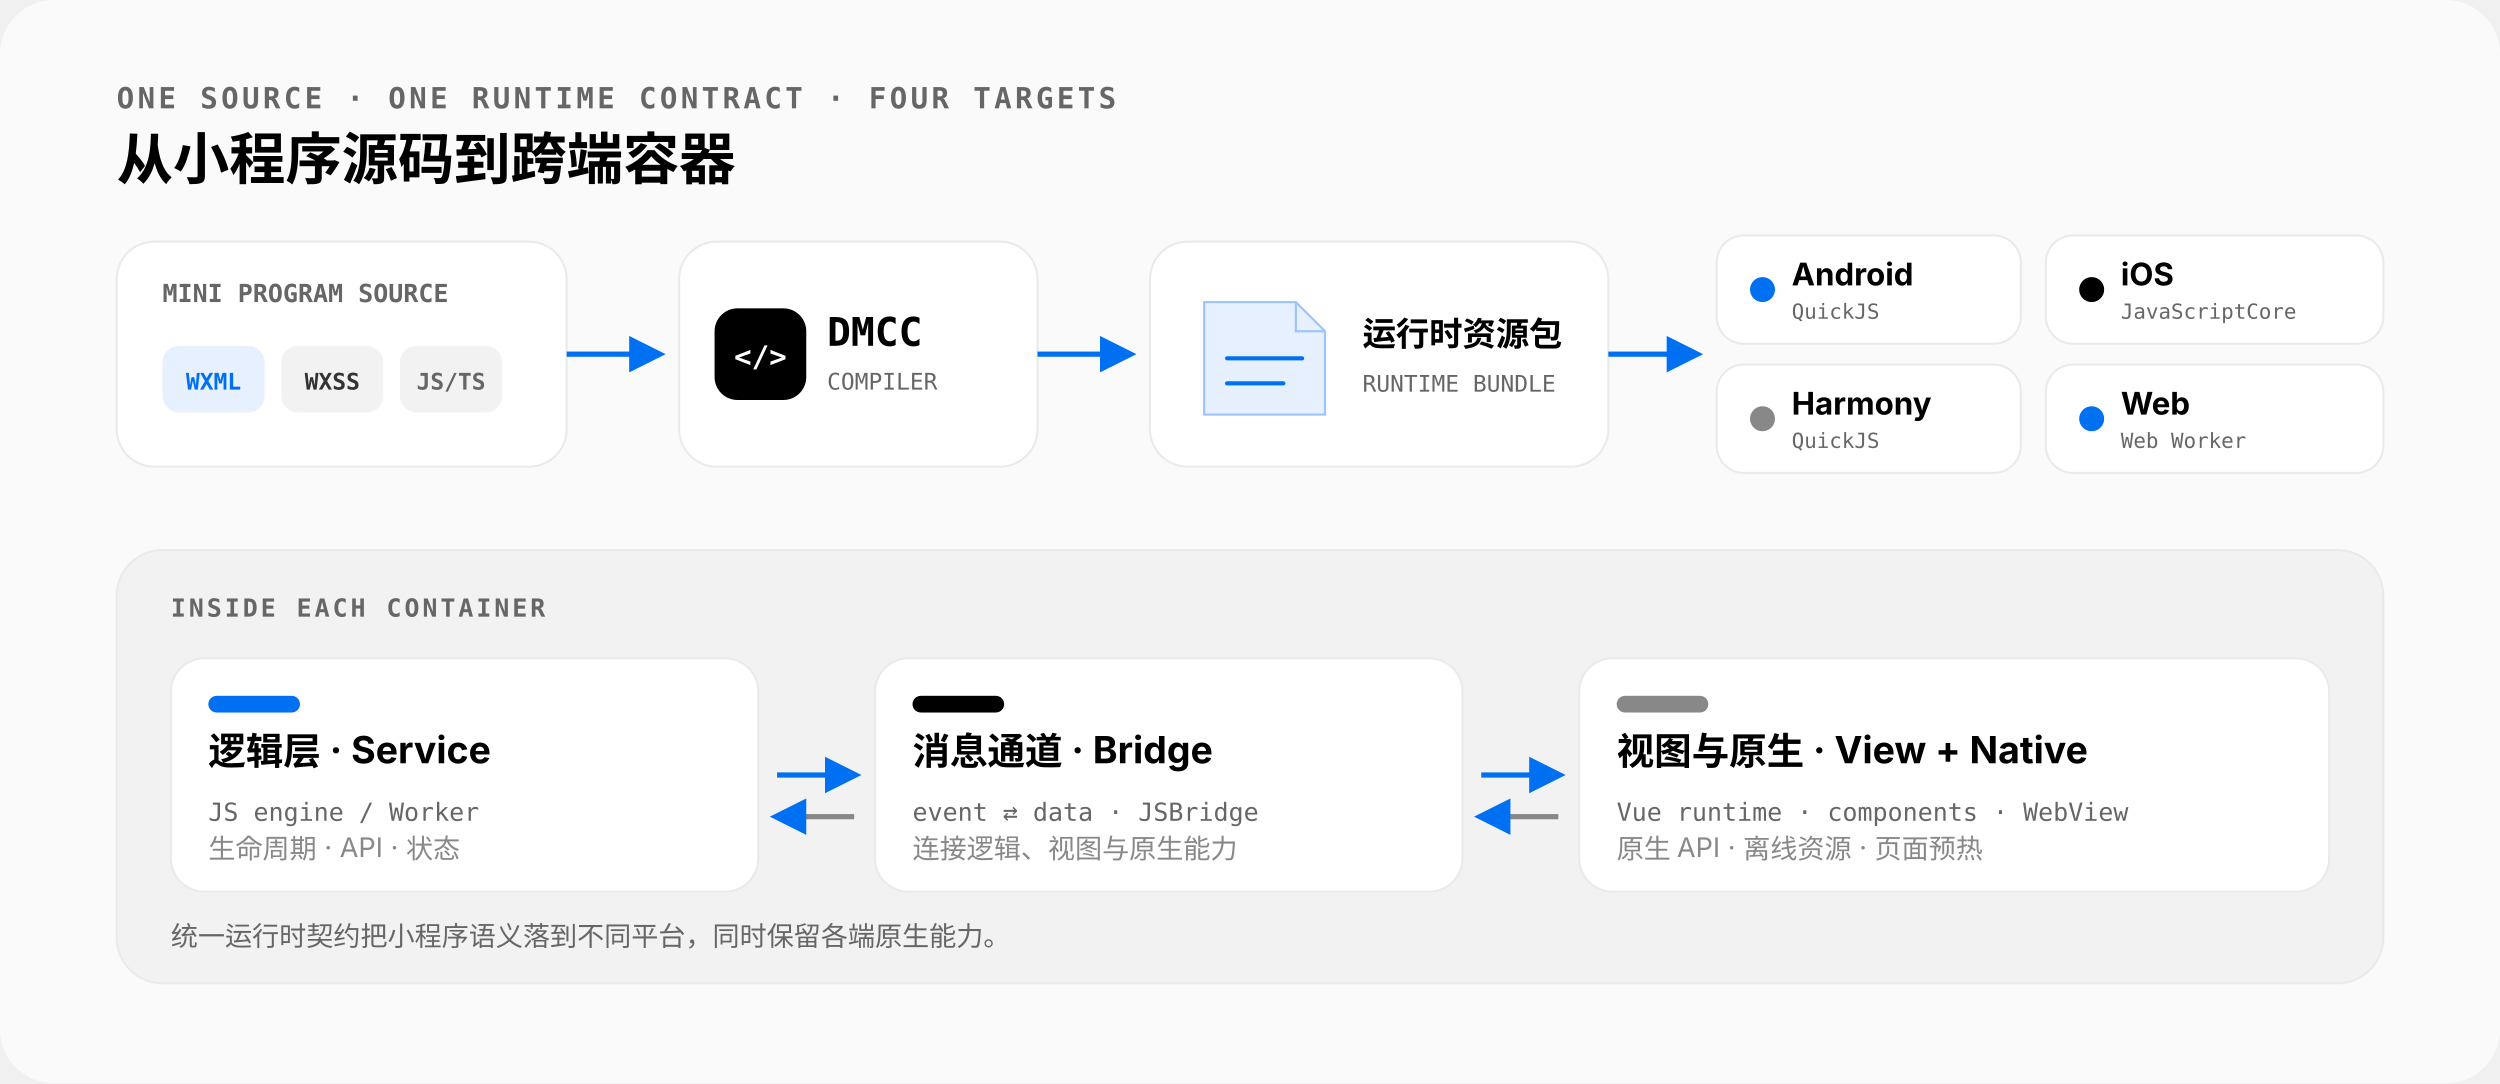
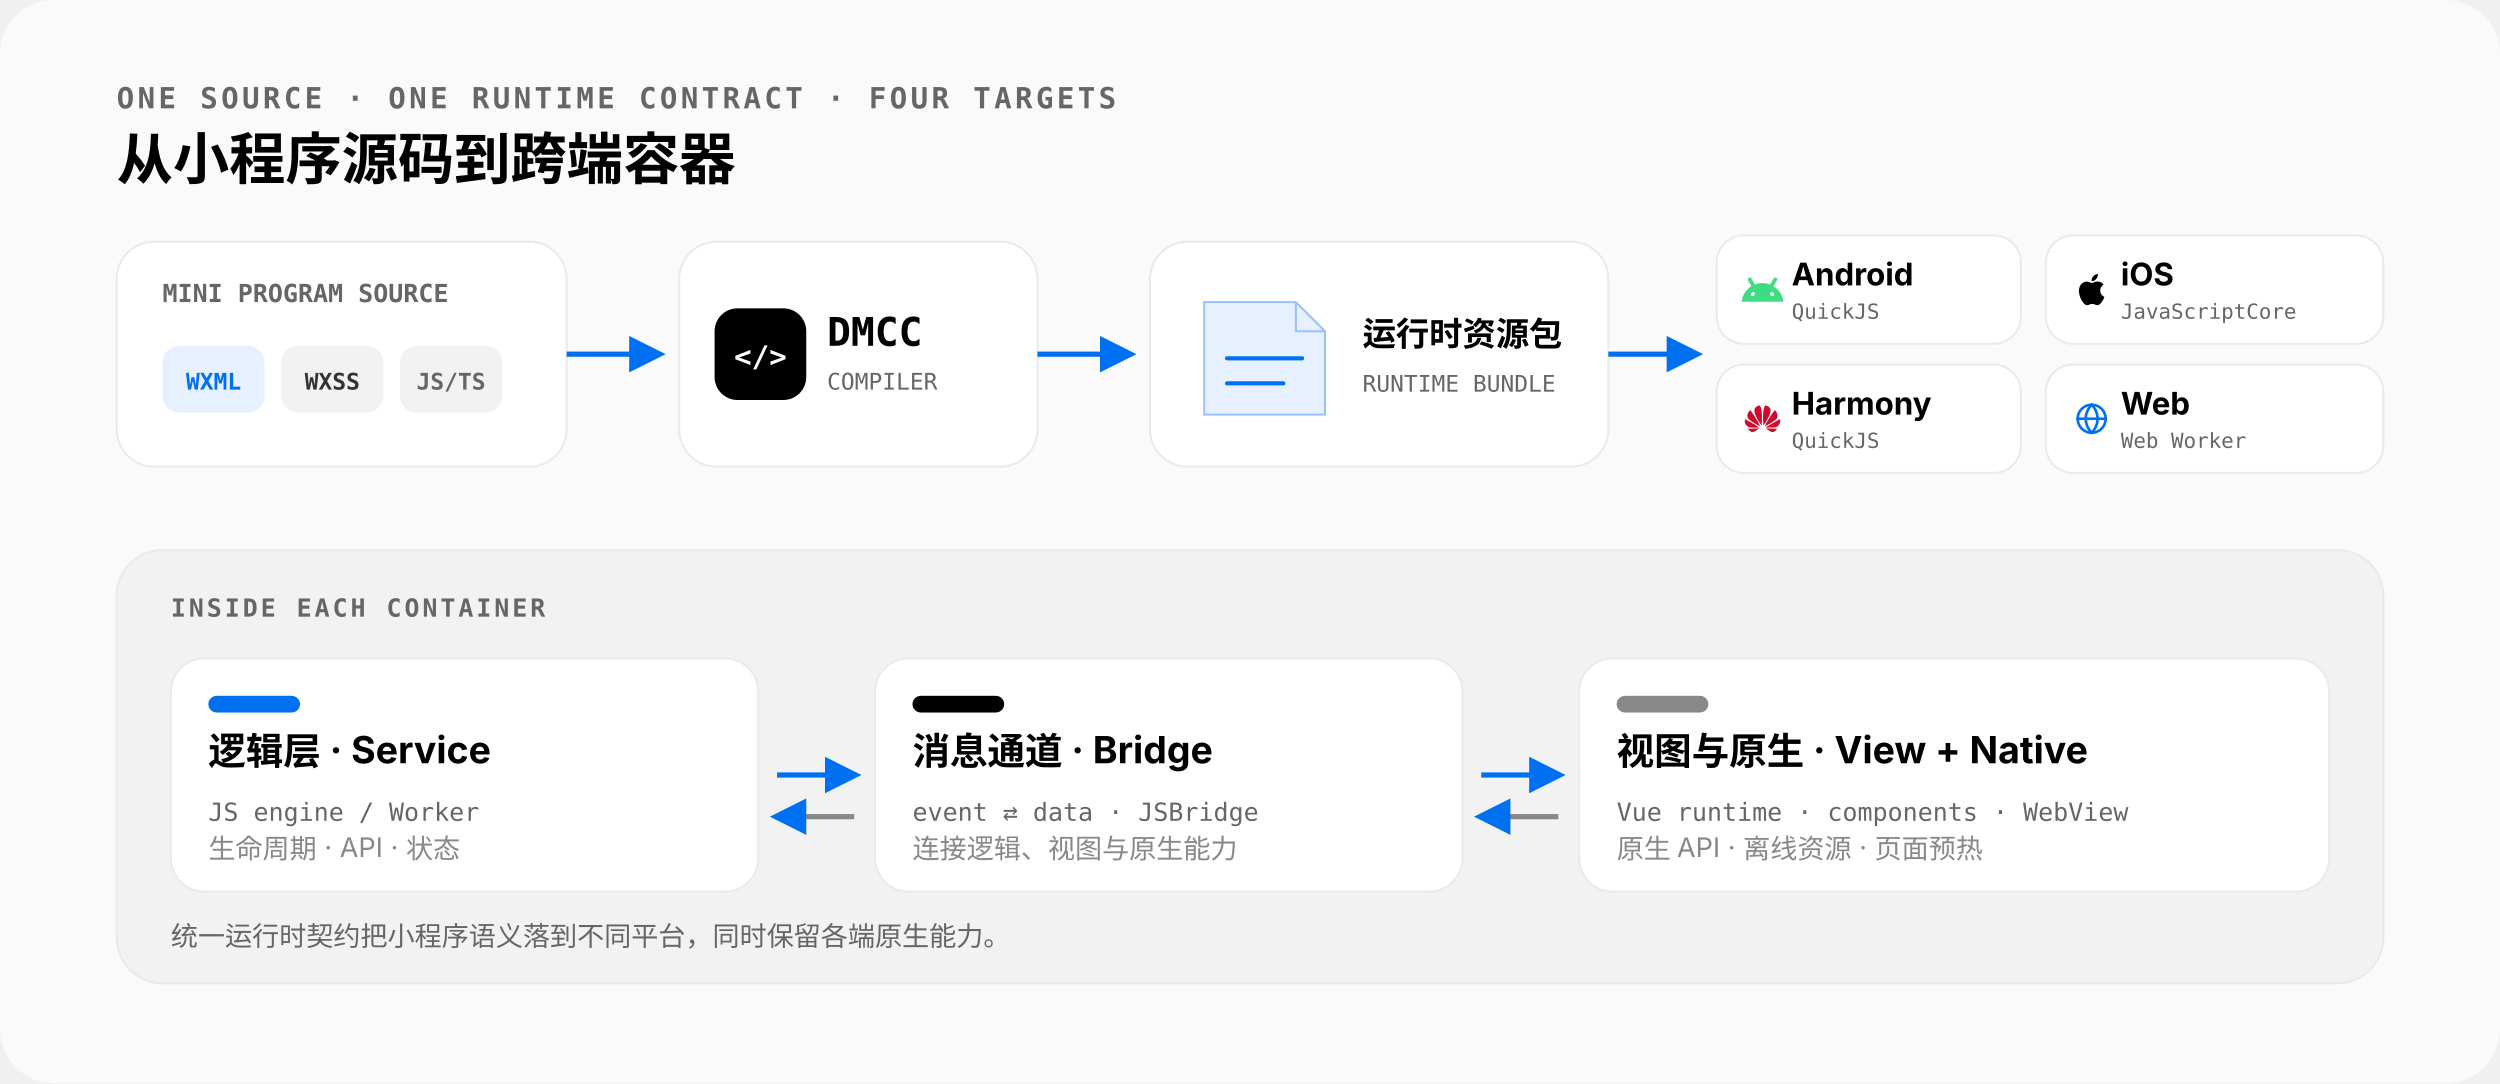
<svg xmlns="http://www.w3.org/2000/svg" width="1200" height="520" viewBox="0 0 1200 520" role="img" aria-labelledby="title desc">
  <style>
    @media (prefers-reduced-motion: no-preference) {
      .animated-arrow {
        stroke-dasharray: 5 5;
        animation: arrow-flow 0.75s linear infinite;
      }
      .meteor {
        animation: meteor-fall 8s linear infinite;
        will-change: transform, opacity;
      }
      .meteor-two { animation-delay: 2.7s; }
      .meteor-three { animation-delay: 5.4s; }
    }
    .meteor { opacity: 0; }
    @keyframes arrow-flow {
      to { stroke-dashoffset: -10; }
    }
    @keyframes meteor-fall {
      0%, 5% { opacity: 0; transform: translate(90px, -90px); }
      8% { opacity: 0.72; }
      30% { opacity: 0.72; transform: translate(-250px, 250px); }
      34%, 100% { opacity: 0; transform: translate(-310px, 310px); }
    }
  </style>
  <defs>
    <linearGradient id="flow" x1="0" y1="0" x2="1" y2="0">
      <stop offset="0" stop-color="#0070F3" />
      <stop offset="1" stop-color="#0070F3" />
    </linearGradient>
    <marker id="arrow" viewBox="0 0 10 10" refX="8" refY="5" markerWidth="7" markerHeight="7" orient="auto-start-reverse">
      <path d="M 0 0 L 10 5 L 0 10 z" fill="#0070F3" />
    </marker>
    <linearGradient id="meteor-trail" x1="64" y1="0" x2="0" y2="64" gradientUnits="userSpaceOnUse">
      <stop offset="0" stop-color="#4AAEFF" stop-opacity="0" />
      <stop offset="0.68" stop-color="#4AAEFF" stop-opacity="0.22" />
      <stop offset="0.9" stop-color="#86CEFF" stop-opacity="0.58" />
      <stop offset="1" stop-color="#DDF4FF" stop-opacity="0.92" />
    </linearGradient>
    <clipPath id="meteor-clip">
      <rect width="1200" height="520" rx="26" />
    </clipPath>
+     <symbol id="brand-android" viewBox="0 0 24 24">
+       <path fill="#3DDC84" d="M18.439 5.559c-.675 1.166-1.352 2.332-2.027 3.498-.037-.015-.074-.029-.111-.043-1.825-.696-3.484-.8-4.42-.787-1.855.018-3.354.464-4.26.82-.084-.149-1.753-3.021-2.022-3.486a1.145 1.145 0 0 0-.141-.191c-.331-.364-.905-.486-1.379-.203-.475.282-.714.936-.389 1.502 1.947 3.37-.097-.216 1.947 3.359.017.031-.495.264-1.393 1.018C2.899 12.176.452 14.772 0 18.99h24c-.119-1.111-.369-2.099-.746-3.068-.744-1.912-1.843-3.293-2.74-4.184a12.105 12.105 0 0 0-2.131-1.688c.659-1.122 1.312-2.256 1.965-3.385.208-.361.189-.796-.008-1.119a1.1 1.1 0 0 0-.852-.533c-.522-.054-.939.313-1.049.545zm-.039 8.461c.394.593.324 1.331-.156 1.65-.48.32-1.188.099-1.582-.494-.394-.593-.324-1.331.156-1.65.473-.315 1.181-.109 1.582.494zM7.207 13.527c.48.32.551 1.058.156 1.65-.394.593-1.104.814-1.584.494-.48-.32-.55-1.058-.156-1.65.401-.602 1.109-.811 1.584-.494z" />
+     </symbol>
+     <symbol id="brand-apple" viewBox="0 0 24 24">
+       <path fill="#000000" d="M12.152 6.896c-.948 0-2.415-1.078-3.96-1.04-2.04.027-3.91 1.183-4.961 3.014-2.117 3.675-.546 9.103 1.519 12.09 1.013 1.454 2.208 3.09 3.792 3.039 1.52-.065 2.09-.987 3.935-.987 1.831 0 2.35.987 3.96.948 1.637-.026 2.676-1.48 3.676-2.948 1.156-1.688 1.636-3.325 1.662-3.415-.039-.013-3.182-1.221-3.22-4.857-.026-3.04 2.48-4.494 2.597-4.559-1.429-2.09-3.623-2.324-4.39-2.376-2-.156-3.675 1.09-4.61 1.09zM15.53 3.83c.843-1.012 1.4-2.427 1.245-3.83-1.207.052-2.662.805-3.532 1.818-.78.896-1.454 2.338-1.273 3.714 1.338.104 2.715-.688 3.559-1.701" />
+     </symbol>
+     <symbol id="brand-harmony" viewBox="0 0 24 24">
+       <path fill="#CF0A2C" d="M3.67 6.14S1.82 7.91 1.72 9.78v.35c.08 1.51 1.22 2.4 1.22 2.4 1.83 1.79 6.26 4.04 7.3 4.55 0 0 .06.03.1-.01l.02-.04v-.04C7.52 10.8 3.67 6.14 3.67 6.14zM9.65 18.6c-.02-.08-.1-.08-.1-.08l-7.38.26c.8 1.43 2.15 2.53 3.56 2.2.96-.25 3.16-1.78 3.88-2.3.06-.05.04-.09.04-.09zm.08-.78C6.49 15.63.21 12.28.21 12.28c-.15.46-.2.9-.21 1.3v.07c0 1.07.4 1.82.4 1.82.8 1.69 2.34 2.2 2.34 2.2.7.3 1.4.31 1.4.31.12.02 4.4 0 5.54 0 .05 0 .08-.05.08-.05v-.06c0-.03-.03-.05-.03-.05zM9.06 3.19a3.42 3.42 0 00-2.57 3.15v.41c.03.6.16 1.05.16 1.05.66 2.9 3.86 7.65 4.55 8.65.05.05.1.03.1.03a.1.1 0 00.06-.1c1.06-10.6-1.11-13.42-1.11-13.42-.32.02-1.19.23-1.19.23zm8.299 2.27s-.49-1.8-2.44-2.28c0 0-.57-.14-1.17-.22 0 0-2.18 2.81-1.12 13.43.01.07.06.08.06.08.07.03.1-.03.1-.03.72-1.03 3.9-5.76 4.55-8.64 0 0 .36-1.4.02-2.34zm-2.92 13.07s-.07 0-.09.05c0 0-.01.07.03.1.7.51 2.85 2 3.88 2.3 0 0 .16.05.43.06h.14c.69-.02 1.9-.37 3-2.26l-7.4-.25zm7.83-8.41c.14-2.06-1.94-3.97-1.94-3.98 0 0-3.85 4.66-6.67 10.8 0 0-.03.08.02.13l.04.01h.06c1.06-.53 5.46-2.77 7.28-4.54 0 0 1.15-.93 1.21-2.42zm1.52 2.14s-6.28 3.37-9.52 5.55c0 0-.05.04-.03.11 0 0 .03.06.07.06 1.16 0 5.56 0 5.67-.02 0 0 .57-.02 1.27-.29 0 0 1.56-.5 2.37-2.27 0 0 .73-1.45.17-3.14z" />
+     </symbol>
+     <symbol id="brand-web" viewBox="0 0 24 24">
+       <circle cx="12" cy="12" r="9.5" fill="none" stroke="#0070F3" stroke-width="1.8" />
+       <path d="M2.5 12h19M12 2.5c2.6 2.7 4 6 4 9.5s-1.4 6.8-4 9.5c-2.6-2.7-4-6-4-9.5s1.4-6.8 4-9.5Z" fill="none" stroke="#0070F3" stroke-width="1.8" stroke-linecap="round" />
+     </symbol>
  </defs>
  <rect width="1200" height="520" rx="26" fill="#FAFAFA" />
  <g id="meteor-shower" clip-path="url(#meteor-clip)" aria-hidden="true">
    <g class="meteor meteor-one">
      <g transform="translate(1110 4)">
        <path d="M64 0 L0 64" fill="none" stroke="url(#meteor-trail)" stroke-width="3" stroke-linecap="round" />
        <circle cx="0" cy="64" r="5" fill="#9EDCFF" fill-opacity="0.18" />
        <circle cx="0" cy="64" r="2.6" fill="#FFF6DE" stroke="#72C7FF" stroke-width="1.2" />
      </g>
    </g>
    <g class="meteor meteor-two">
      <g transform="translate(900 -24) scale(0.72)">
        <path d="M64 0 L0 64" fill="none" stroke="url(#meteor-trail)" stroke-width="3" stroke-linecap="round" />
        <circle cx="0" cy="64" r="5" fill="#9EDCFF" fill-opacity="0.18" />
        <circle cx="0" cy="64" r="2.6" fill="#FFF6DE" stroke="#72C7FF" stroke-width="1.2" />
      </g>
    </g>
    <g class="meteor meteor-three">
      <g transform="translate(1180 176) scale(0.58)">
        <path d="M64 0 L0 64" fill="none" stroke="url(#meteor-trail)" stroke-width="3" stroke-linecap="round" />
        <circle cx="0" cy="64" r="5" fill="#9EDCFF" fill-opacity="0.18" />
        <circle cx="0" cy="64" r="2.6" fill="#FFF6DE" stroke="#72C7FF" stroke-width="1.2" />
      </g>
    </g>
  </g>
  <text x="56" y="52" fill="#666666" font-family="ui-monospace, SFMono-Regular, Menlo, monospace" font-size="14" font-weight="700" letter-spacing="1.6">ONE SOURCE · ONE RUNTIME CONTRACT · FOUR TARGETS</text>
  <text x="56" y="86" fill="#000000" font-family="-apple-system, BlinkMacSystemFont, 'Segoe UI', 'PingFang SC', sans-serif" font-size="27" font-weight="750">从小程序源码到跨端容器</text>
  <g id="compile-flow">
    <rect x="56" y="116" width="216" height="108" rx="18" fill="#FFFFFF" stroke="#EAEAEA" />
    <text x="78" y="145" fill="#666666" font-family="ui-monospace, SFMono-Regular, Menlo, monospace" font-size="12" font-weight="700">MINI PROGRAM SOURCE</text>
    <g transform="translate(78 166)">
      <rect width="49" height="32" rx="8" fill="#E6F0FF" />
      <rect x="57" width="49" height="32" rx="8" fill="#F2F2F2" />
      <rect x="114" width="49" height="32" rx="8" fill="#F2F2F2" />
      <text x="24.5" y="21" text-anchor="middle" fill="#0070F3" font-family="ui-monospace, SFMono-Regular, Menlo, monospace" font-size="11" font-weight="700">WXML</text>
      <text x="81.5" y="21" text-anchor="middle" fill="#333333" font-family="ui-monospace, SFMono-Regular, Menlo, monospace" font-size="11" font-weight="700">WXSS</text>
      <text x="138.5" y="21" text-anchor="middle" fill="#666666" font-family="ui-monospace, SFMono-Regular, Menlo, monospace" font-size="11" font-weight="700">JS/TS</text>
    </g>
    <path class="animated-arrow" d="M272 170 H316" fill="none" stroke="#0070F3" stroke-width="2.5" marker-end="url(#arrow)" />
    <rect x="326" y="116" width="172" height="108" rx="18" fill="#FFFFFF" stroke="#EAEAEA" />
    <rect x="343" y="148" width="44" height="44" rx="11" fill="#000000" />
    <text x="365" y="176" text-anchor="middle" fill="#FFFFFF" font-family="ui-monospace, SFMono-Regular, Menlo, monospace" font-size="14" font-weight="800">&lt;/&gt;</text>
    <text x="397" y="166" fill="#000000" font-family="ui-monospace, SFMono-Regular, Menlo, monospace" font-size="19" font-weight="800">DMCC</text>
    <text x="397" y="187" fill="#666666" font-family="ui-monospace, SFMono-Regular, Menlo, monospace" font-size="11">COMPILER</text>
    <path class="animated-arrow" d="M498 170 H542" fill="none" stroke="#0070F3" stroke-width="2.5" marker-end="url(#arrow)" />
    <rect id="runtime-bundle-card" x="552" y="116" width="220" height="108" rx="18" fill="#FFFFFF" stroke="#EAEAEA" />
    <path d="M578 145 H622 L636 159 V199 H578Z" fill="#E6F0FF" stroke="#99C2FF" />
    <path d="M622 145 V159 H636" fill="none" stroke="#99C2FF" />
    <path d="M589 172 H625 M589 184 H616" stroke="#0070F3" stroke-width="2" stroke-linecap="round" />
    <text id="runtime-bundle-label" x="654" y="166" fill="#000000" font-family="-apple-system, BlinkMacSystemFont, 'Segoe UI', 'PingFang SC', sans-serif" font-size="16" font-weight="700">运行时资源包</text>
    <text x="654" y="188" fill="#666666" font-family="ui-monospace, SFMono-Regular, Menlo, monospace" font-size="11">RUNTIME BUNDLE</text>
    <path class="animated-arrow" d="M772 170 H814" fill="none" stroke="#0070F3" stroke-width="2.5" marker-end="url(#arrow)" />
    <g transform="translate(824 113)">
      <rect width="146" height="52" rx="13" fill="#FFFFFF" stroke="#EAEAEA" />
-       <circle cx="22" cy="26" r="6" fill="#0070F3" />
+       <use href="#brand-android" x="12" y="16" width="20" height="20" />
      <text x="36" y="24" fill="#000000" font-family="-apple-system, BlinkMacSystemFont, 'Segoe UI', sans-serif" font-size="15" font-weight="700">Android</text>
      <text x="36" y="40" fill="#666666" font-family="ui-monospace, SFMono-Regular, Menlo, monospace" font-size="10">QuickJS</text>
    </g>
    <g transform="translate(982 113)">
      <rect width="162" height="52" rx="13" fill="#FFFFFF" stroke="#EAEAEA" />
-       <circle cx="22" cy="26" r="6" fill="#000000" />
+       <use href="#brand-apple" x="14.5" y="18.5" width="15" height="15" />
      <text x="36" y="24" fill="#000000" font-family="-apple-system, BlinkMacSystemFont, 'Segoe UI', sans-serif" font-size="15" font-weight="700">iOS</text>
      <text x="36" y="40" fill="#666666" font-family="ui-monospace, SFMono-Regular, Menlo, monospace" font-size="10">JavaScriptCore</text>
    </g>
    <g transform="translate(824 175)">
      <rect width="146" height="52" rx="13" fill="#FFFFFF" stroke="#EAEAEA" />
-       <circle cx="22" cy="26" r="6" fill="#888888" />
+       <use href="#brand-harmony" x="13.5" y="17.5" width="17" height="17" />
      <text x="36" y="24" fill="#000000" font-family="-apple-system, BlinkMacSystemFont, 'Segoe UI', sans-serif" font-size="15" font-weight="700">Harmony</text>
      <text x="36" y="40" fill="#666666" font-family="ui-monospace, SFMono-Regular, Menlo, monospace" font-size="10">QuickJS</text>
    </g>
    <g transform="translate(982 175)">
      <rect width="162" height="52" rx="13" fill="#FFFFFF" stroke="#EAEAEA" />
-       <circle cx="22" cy="26" r="6" fill="#0070F3" />
+       <use href="#brand-web" x="13.5" y="17.5" width="17" height="17" />
      <text x="36" y="24" fill="#000000" font-family="-apple-system, BlinkMacSystemFont, 'Segoe UI', sans-serif" font-size="15" font-weight="700">Web</text>
      <text x="36" y="40" fill="#666666" font-family="ui-monospace, SFMono-Regular, Menlo, monospace" font-size="10">Web Worker</text>
    </g>
  </g>
  <g id="runtime-contract">
    <rect x="56" y="264" width="1088" height="208" rx="22" fill="#F2F2F2" stroke="#EAEAEA" />
    <text x="82" y="296" fill="#666666" font-family="ui-monospace, SFMono-Regular, Menlo, monospace" font-size="12" font-weight="700" letter-spacing="1.4">INSIDE EACH CONTAINER</text>
    <g transform="translate(82 316)">
      <rect width="282" height="112" rx="16" fill="#FFFFFF" stroke="#EAEAEA" />
      <rect x="18" y="18" width="44" height="8" rx="4" fill="#0070F3" />
      <text x="18" y="51" fill="#000000" font-family="-apple-system, BlinkMacSystemFont, 'Segoe UI', 'PingFang SC', sans-serif" font-size="18" font-weight="700">逻辑层 · Service</text>
      <text x="18" y="78" fill="#666666" font-family="ui-monospace, SFMono-Regular, Menlo, monospace" font-size="12">JS engine / Worker</text>
      <text x="18" y="96" fill="#888888" font-family="-apple-system, BlinkMacSystemFont, 'Segoe UI', 'PingFang SC', sans-serif" font-size="13">生命周期 · API · 状态</text>
    </g>
    <path class="animated-arrow" d="M373 372 H410" fill="none" stroke="#0070F3" stroke-width="2.5" marker-end="url(#arrow)" />
    <path class="animated-arrow" d="M410 392 H373" fill="none" stroke="#888888" stroke-width="2.5" marker-end="url(#arrow)" />
    <g transform="translate(420 316)">
      <rect width="282" height="112" rx="16" fill="#FFFFFF" stroke="#EAEAEA" />
      <rect x="18" y="18" width="44" height="8" rx="4" fill="#000000" />
      <text x="18" y="51" fill="#000000" font-family="-apple-system, BlinkMacSystemFont, 'Segoe UI', 'PingFang SC', sans-serif" font-size="18" font-weight="700">消息通道 · Bridge</text>
      <text x="18" y="78" fill="#666666" font-family="ui-monospace, SFMono-Regular, Menlo, monospace" font-size="12">event ⇄ data · JSBridge</text>
      <text x="18" y="96" fill="#888888" font-family="-apple-system, BlinkMacSystemFont, 'Segoe UI', 'PingFang SC', sans-serif" font-size="13">连接逻辑、视图与原生能力</text>
    </g>
    <path class="animated-arrow" d="M711 372 H748" fill="none" stroke="#0070F3" stroke-width="2.5" marker-end="url(#arrow)" />
    <path class="animated-arrow" d="M748 392 H711" fill="none" stroke="#888888" stroke-width="2.5" marker-end="url(#arrow)" />
    <g transform="translate(758 316)">
      <rect width="360" height="112" rx="16" fill="#FFFFFF" stroke="#EAEAEA" />
      <rect x="18" y="18" width="44" height="8" rx="4" fill="#888888" />
      <text x="18" y="51" fill="#000000" font-family="-apple-system, BlinkMacSystemFont, 'Segoe UI', 'PingFang SC', sans-serif" font-size="18" font-weight="700">视图与原生 · View + Native</text>
      <text x="18" y="78" fill="#666666" font-family="ui-monospace, SFMono-Regular, Menlo, monospace" font-size="12">Vue runtime · components · WebView</text>
      <text x="18" y="96" fill="#888888" font-family="-apple-system, BlinkMacSystemFont, 'Segoe UI', 'PingFang SC', sans-serif" font-size="13">原生 API · 离线资源 · 页面预热</text>
    </g>
    <text x="82" y="454" fill="#666666" font-family="-apple-system, BlinkMacSystemFont, 'Segoe UI', 'PingFang SC', sans-serif" font-size="13">统一运行时契约把小程序语义落到不同平台，同时保留各端原生能力。</text>
  </g>
</svg>
